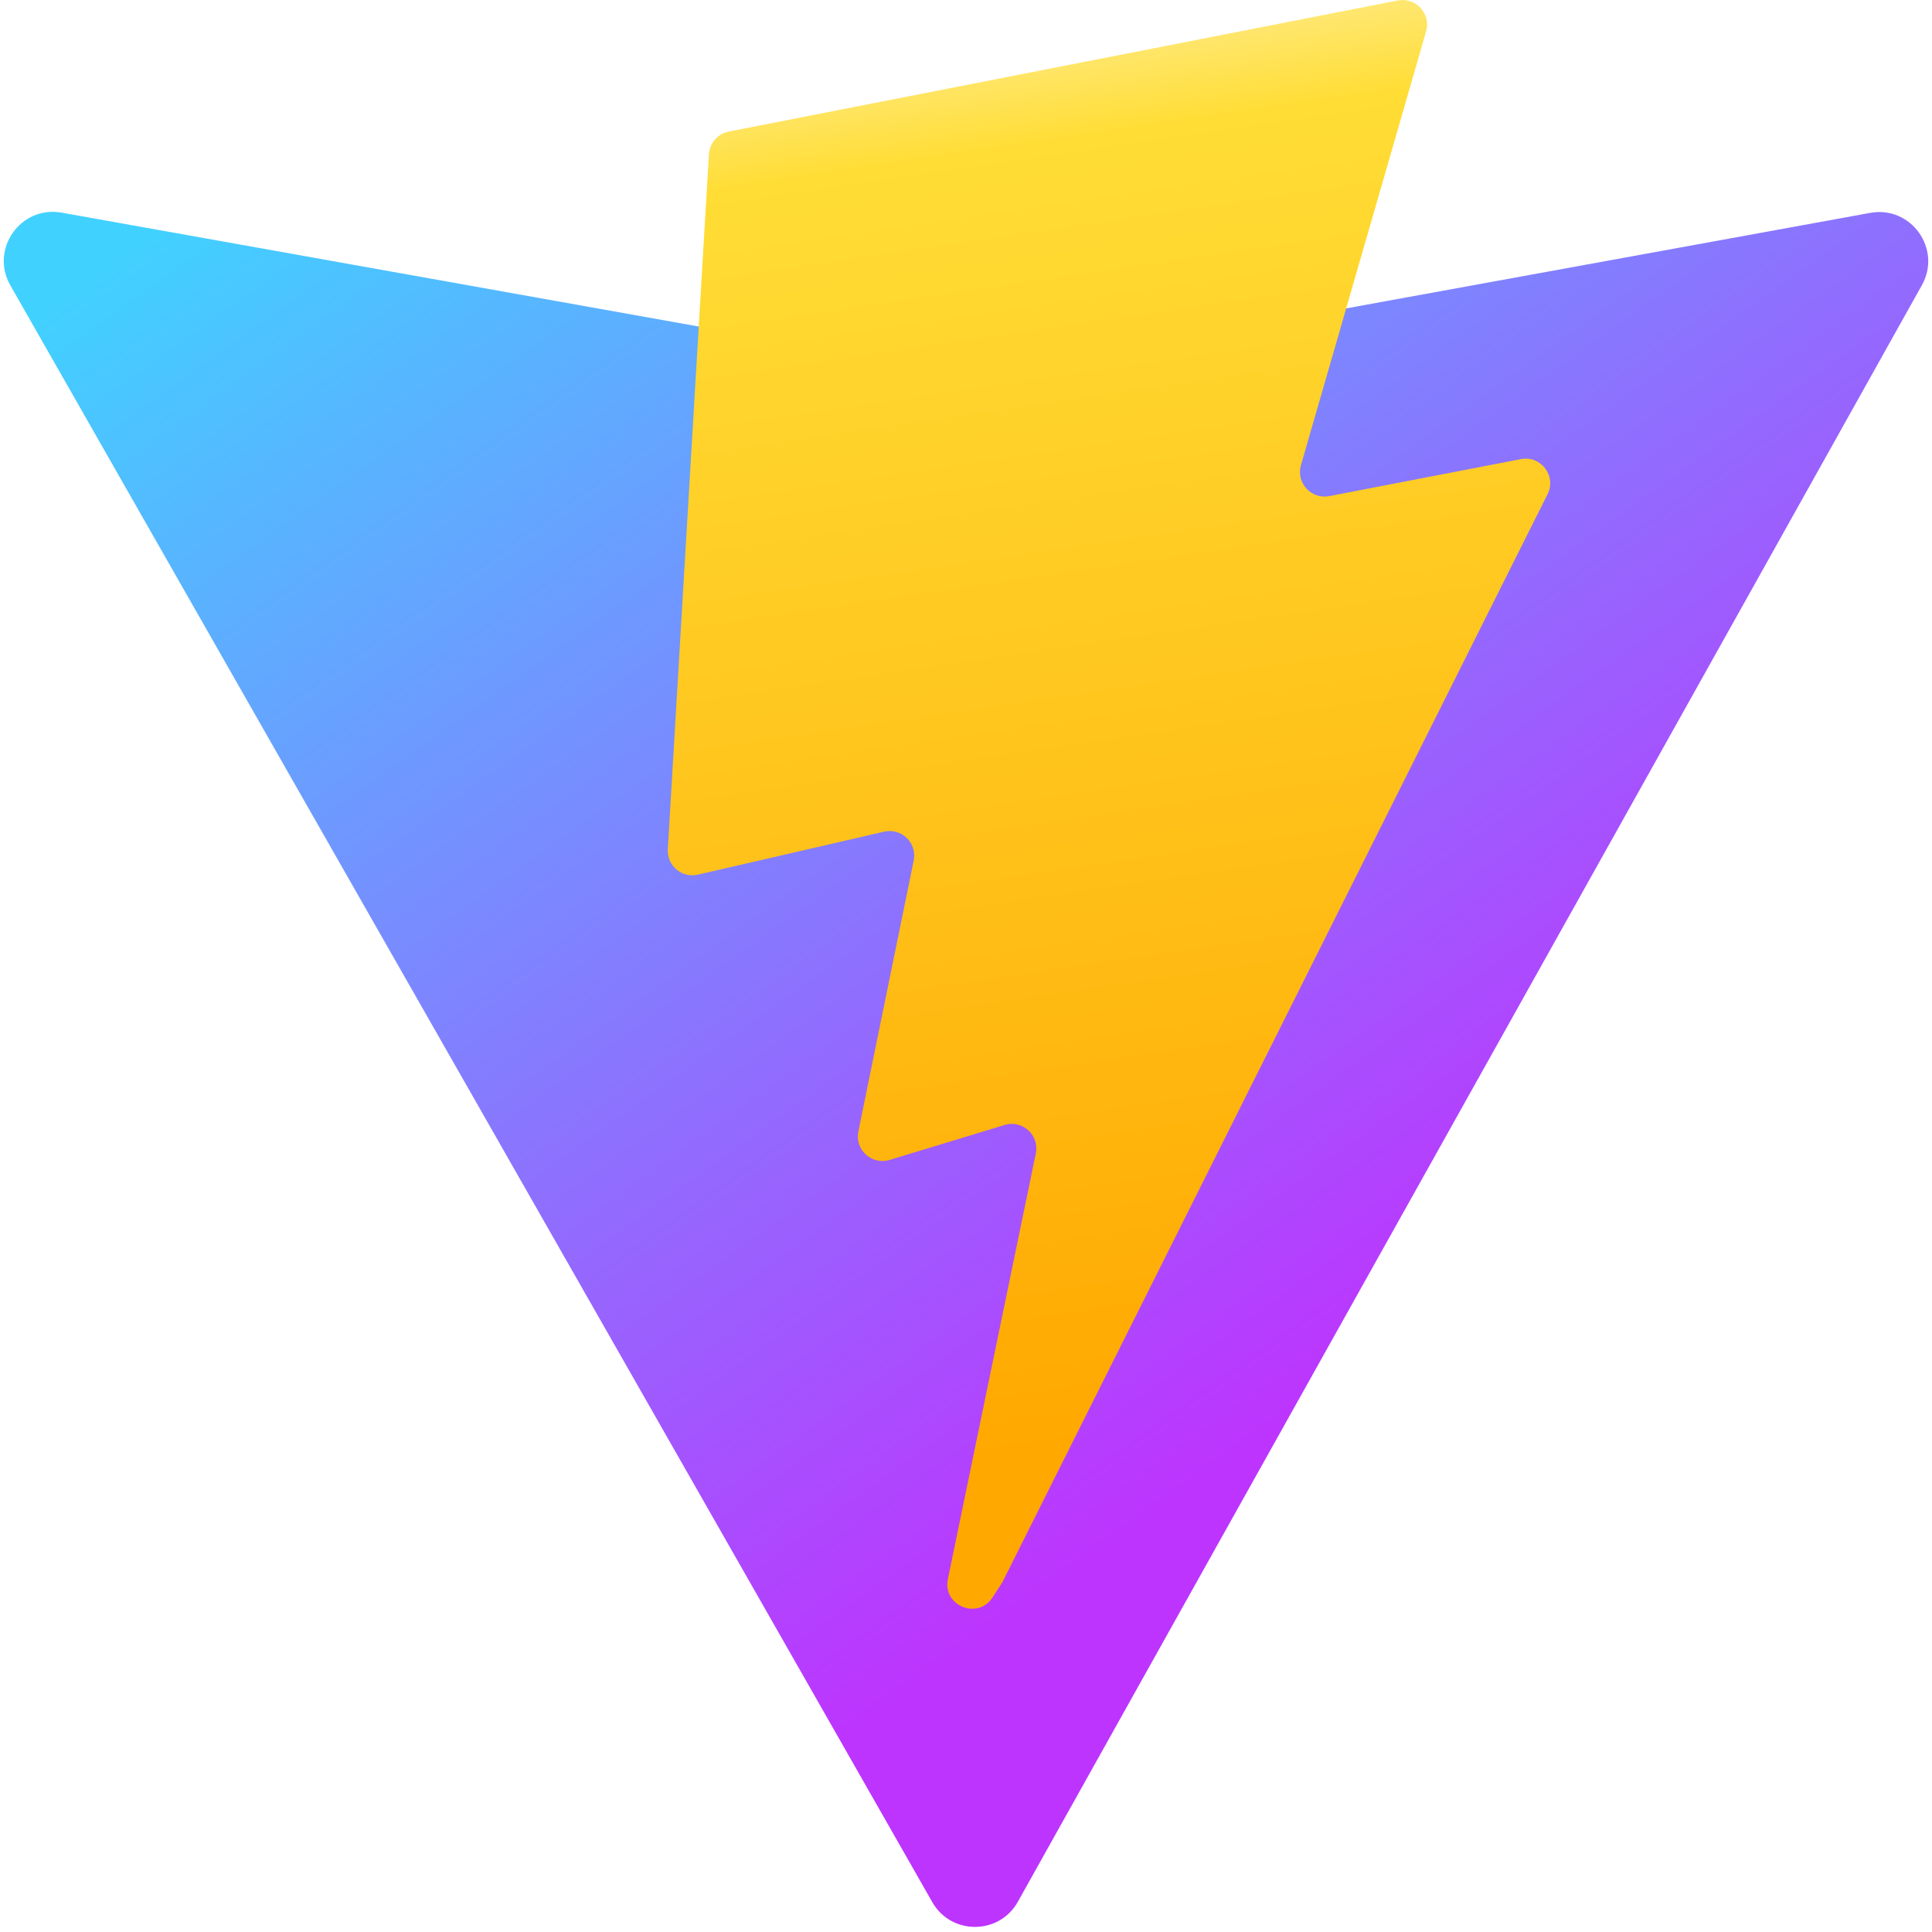
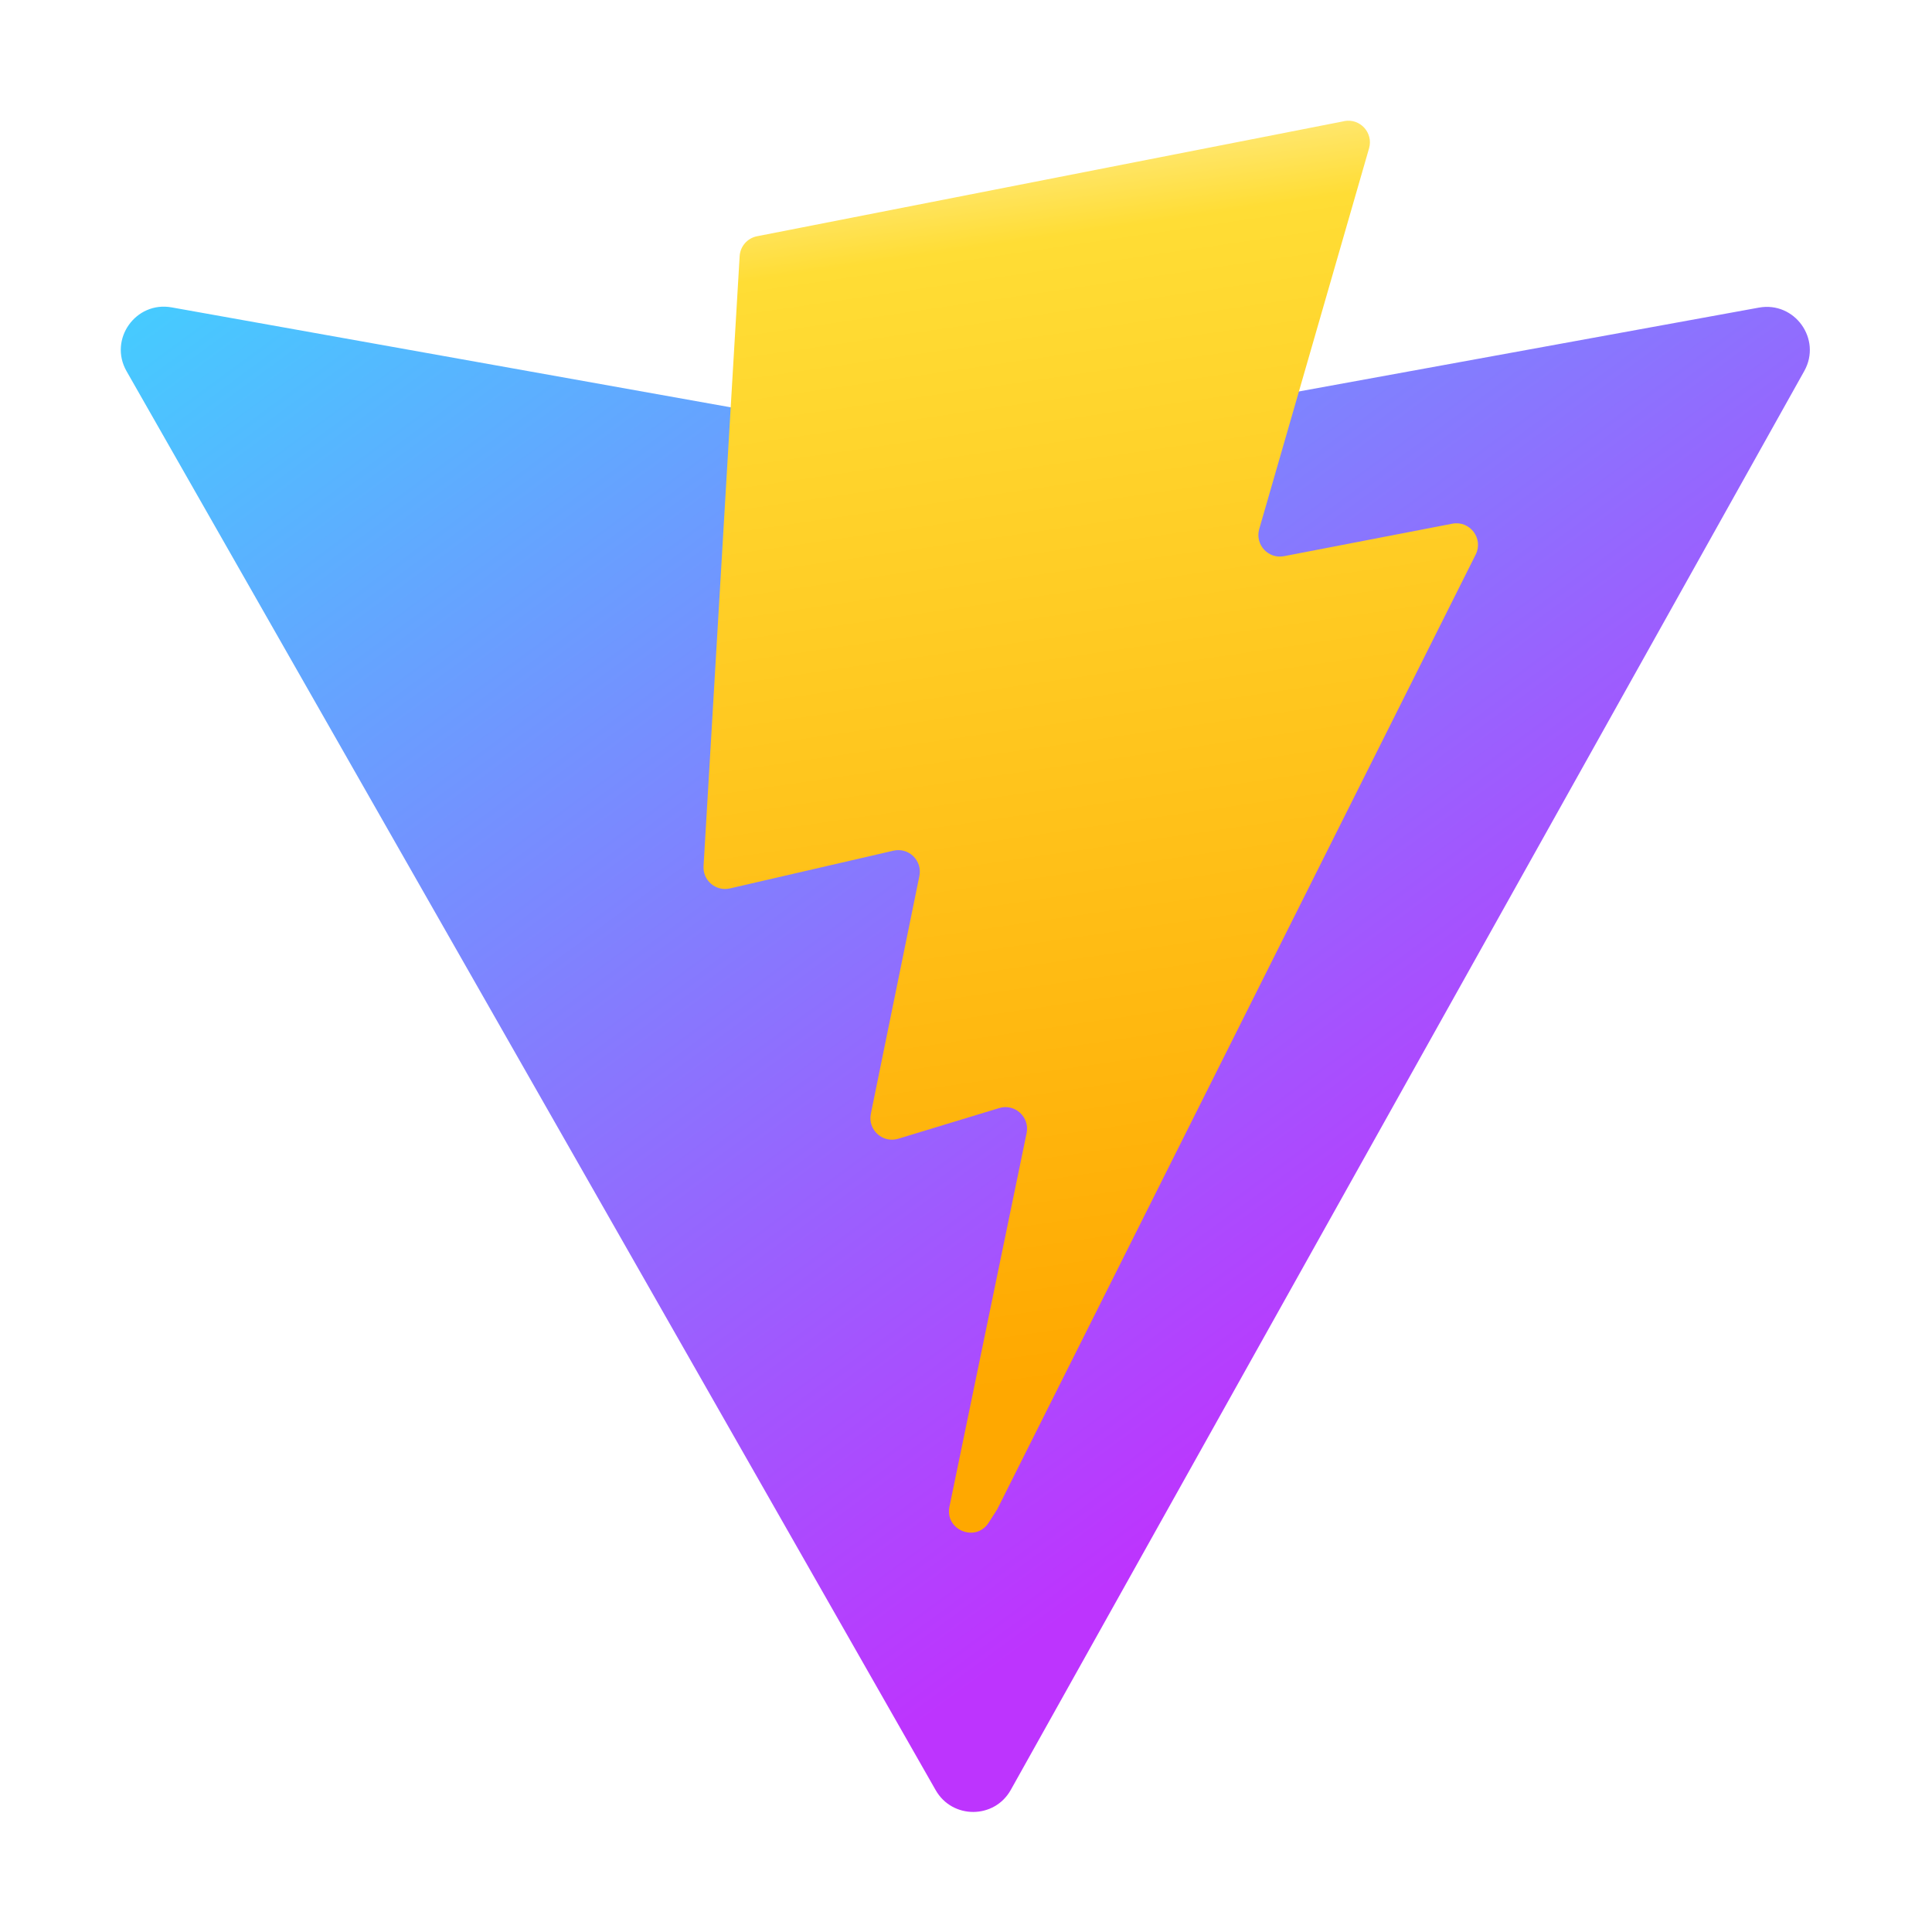
- <svg xmlns="http://www.w3.org/2000/svg" preserveAspectRatio="xMidYMid" viewBox="-0.5 0 257 257">
-   <defs>
-     <linearGradient id="a" x1="-.828%" x2="57.636%" y1="7.652%" y2="78.411%">
-       <stop offset="0%" stop-color="#41D1FF" />
-       <stop offset="100%" stop-color="#BD34FE" />
+ <svg xmlns="http://www.w3.org/2000/svg" viewBox="0 0 32 32" fill="none">
+   <path d="M29.884 6.146L16.742 29.646c-.271.485-.968.488-1.244.005L2.096 6.148c-.3-.526.15-1.163.746-1.057l13.156 2.352a.714.714 0 00.254-0l12.881-2.348c.594-.108 1.046.524.751 1.051z" fill="url(#paint0_linear)" />
+   <path d="M22.264 2.007l-9.725 1.906a.357.357 0 00-.288.329l-.598 10.104c-.014.238.204.423.437.369l2.708-.625c.253-.059.482.165.43.419l-.804 3.939c-.054.265.195.492.454.413l1.672-.508c.259-.079.508.149.454.414l-1.278 6.188c-.08.387.435.598.649.266L16.517 25 24.442 9.185c.133-.265-.096-.567-.387-.511l-2.787.538c-.262.051-.485-.193-.411-.45l1.819-6.306c.074-.257-.15-.501-.412-.45z" fill="url(#paint1_linear)" />
+   <defs id="defs50">
+     <linearGradient id="paint0_linear" x1="6" y1="33" x2="235" y2="344" gradientUnits="userSpaceOnUse" gradientTransform="matrix(.07142 0 0 .07142 1.3398 1.8944)">
+       <stop stop-color="#41D1FF" id="stop38" />
+       <stop offset="1" stop-color="#BD34FE" id="stop40" />
    </linearGradient>
-     <linearGradient id="b" x1="43.376%" x2="50.316%" y1="2.242%" y2="89.03%">
-       <stop offset="0%" stop-color="#FFEA83" />
-       <stop offset="8.333%" stop-color="#FFDD35" />
-       <stop offset="100%" stop-color="#FFA800" />
+     <linearGradient id="paint1_linear" x1="194.651" y1="8.818" x2="236.076" y2="292.989" gradientUnits="userSpaceOnUse" gradientTransform="matrix(.07142 0 0 .07142 1.3398 1.8944)">
+       <stop stop-color="#FFEA83" id="stop43" />
+       <stop offset=".083" stop-color="#FFDD35" id="stop45" />
+       <stop offset="1" stop-color="#FFA800" id="stop47" />
    </linearGradient>
  </defs>
-   <path fill="url(#a)" d="M255.153 37.938 134.897 252.976c-2.483 4.44-8.862 4.466-11.382.048L.875 37.958c-2.746-4.814 1.371-10.646 6.827-9.67l120.385 21.517a6.537 6.537 0 0 0 2.322-.004l117.867-21.483c5.438-.991 9.574 4.796 6.877 9.62" />
-   <path fill="url(#b)" d="M185.432.063 96.44 17.501a3.268 3.268 0 0 0-2.634 3.014l-5.474 92.456a3.268 3.268 0 0 0 3.997 3.378l24.777-5.718c2.318-.535 4.413 1.507 3.936 3.838l-7.361 36.047c-.495 2.426 1.782 4.5 4.151 3.78l15.304-4.649c2.372-.72 4.652 1.36 4.15 3.788l-11.698 56.621c-.732 3.542 3.979 5.473 5.943 2.437l1.313-2.028 72.516-144.72c1.215-2.423-.88-5.186-3.54-4.672l-25.505 4.922c-2.396.462-4.435-1.77-3.759-4.114l16.646-57.705c.677-2.35-1.37-4.583-3.769-4.113" />
</svg>
